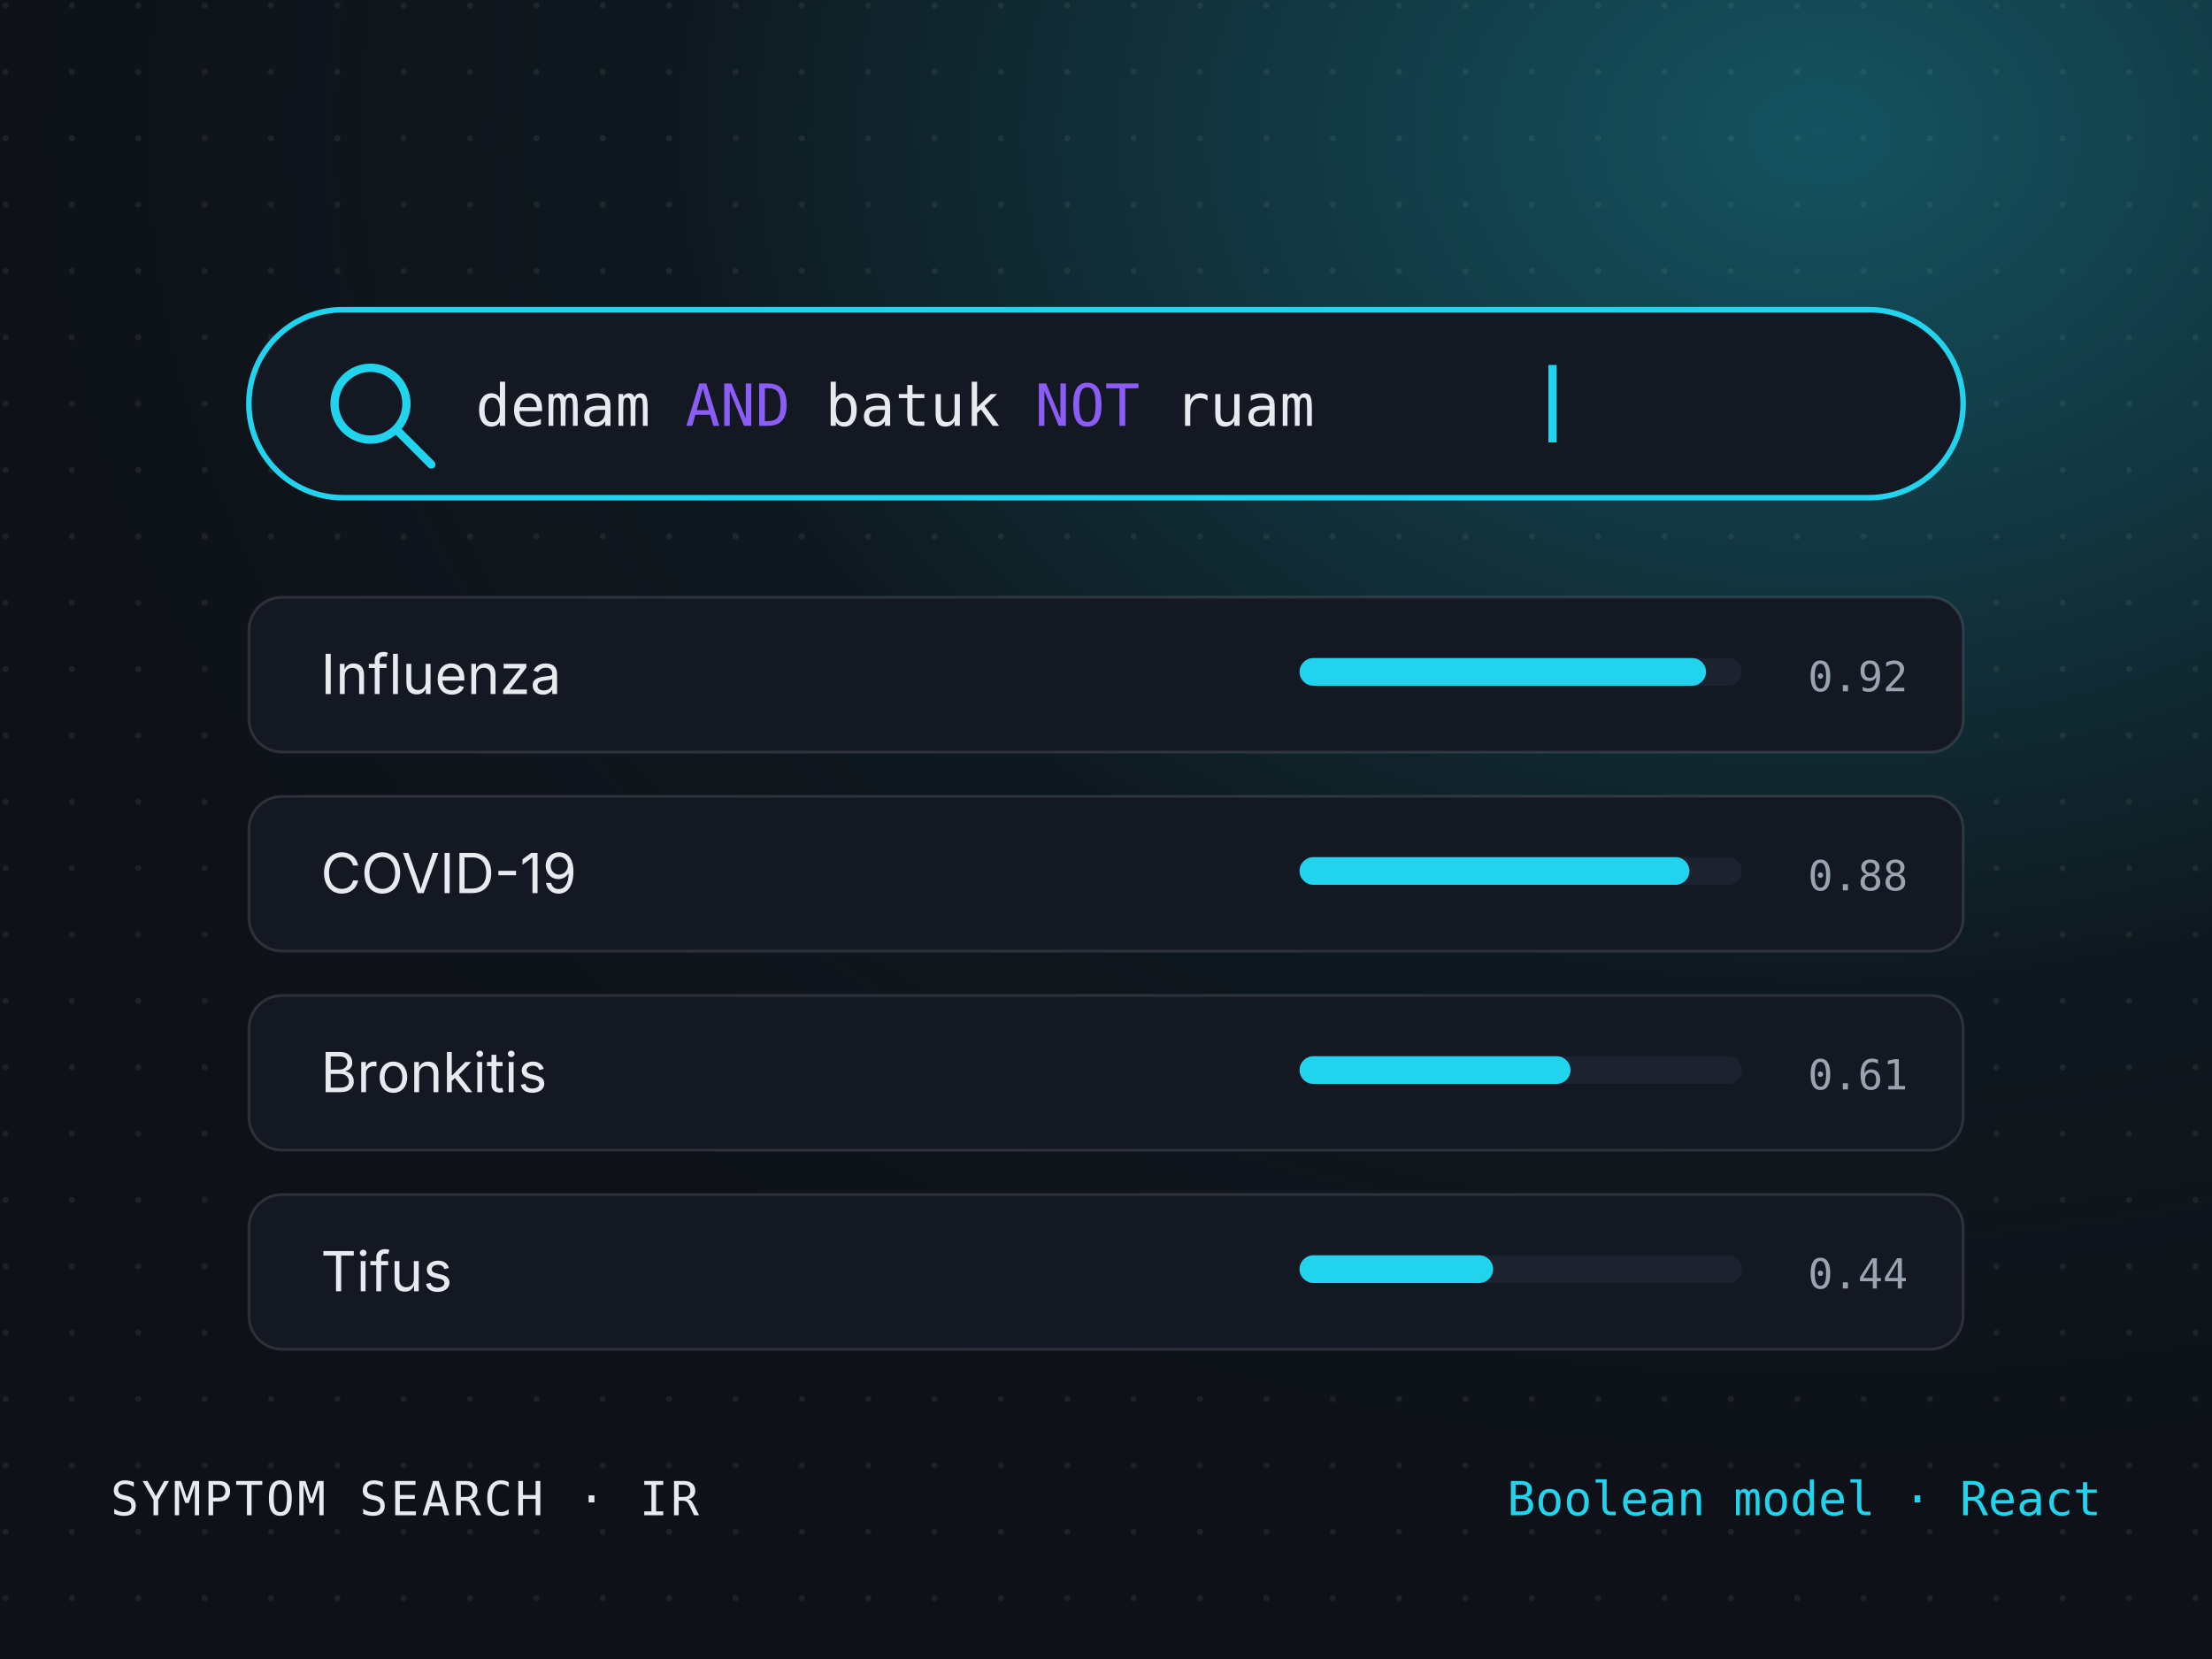
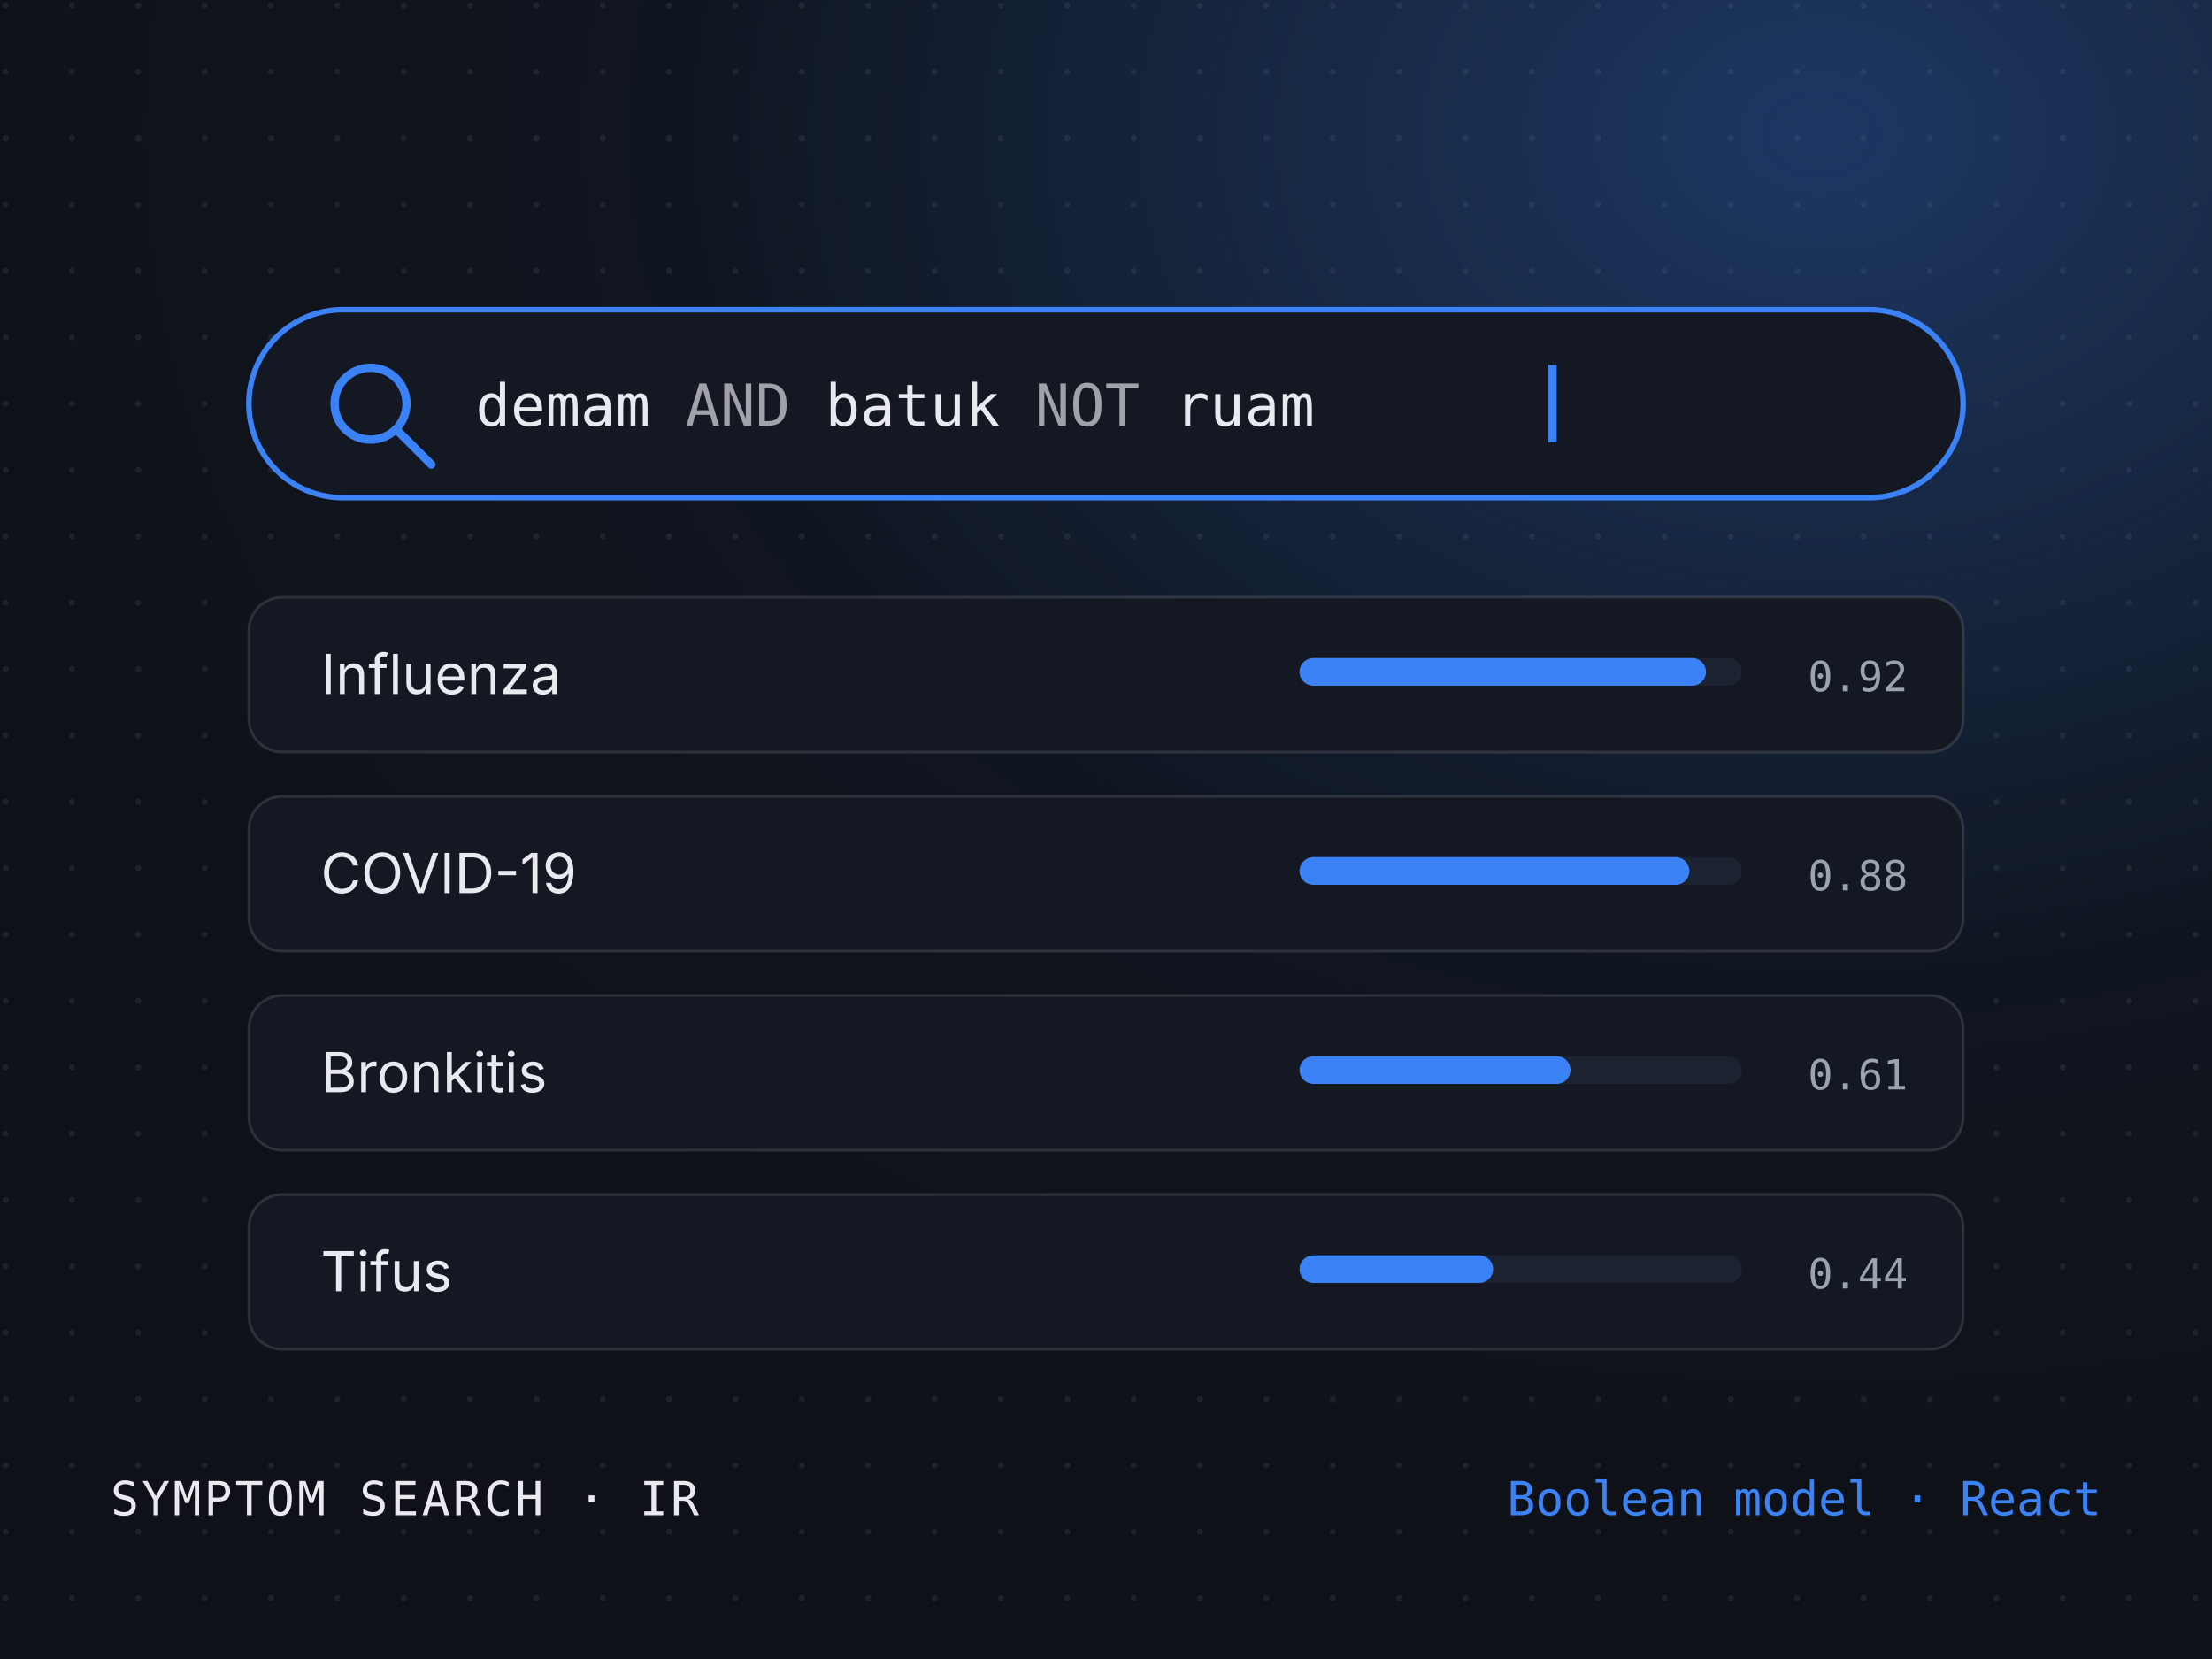
<svg xmlns="http://www.w3.org/2000/svg" viewBox="0 0 800 600" width="800" height="600">
  <defs>
    <radialGradient id="g" cx="82%" cy="8%" r="85%">
-       <stop offset="0" stop-color="#22d3ee" stop-opacity=".34" />
-       <stop offset=".6" stop-color="#22d3ee" stop-opacity=".04" />
-       <stop offset="1" stop-color="#22d3ee" stop-opacity="0" />
+       <stop offset="0" stop-color="#3b82f6" stop-opacity=".34" />
+       <stop offset=".6" stop-color="#3b82f6" stop-opacity=".04" />
+       <stop offset="1" stop-color="#3b82f6" stop-opacity="0" />
    </radialGradient>
    <pattern id="d" width="24" height="24" patternUnits="userSpaceOnUse">
      <circle cx="2" cy="2" r="1.1" fill="#fff" fill-opacity=".07" />
    </pattern>
    <linearGradient id="a" x1="0" x2="1" y1="0" y2="1">
-       <stop stop-color="#8b5cf6" />
-       <stop offset="1" stop-color="#22d3ee" />
+       <stop stop-color="#3b82f6" />
+       <stop offset="1" stop-color="#38bdf8" />
    </linearGradient>
  </defs>
  <style>
.m{font-family:"JetBrains Mono",ui-monospace,SFMono-Regular,Menlo,Consolas,monospace}
.s{font-family:"Space Grotesk","Inter",system-ui,-apple-system,"Segoe UI",sans-serif}
.lab{fill:#e8eaf0;font-size:17px;letter-spacing:.06em}
.mu{fill:#9aa3b2}
@keyframes pulse{0%{opacity:.9;transform:scale(.4)}100%{opacity:0;transform:scale(1.6)}}
@keyframes scan{0%,100%{transform:translateY(0)}50%{transform:translateY(300px)}}
@keyframes blink{50%{opacity:0}}
@keyframes float{50%{transform:translateY(-8px)}}
@media (prefers-reduced-motion:reduce){*{animation:none!important}}
</style>
  <rect width="800" height="600" fill="#0e1117" />
  <rect width="800" height="600" fill="url(#d)" />
  <rect class="glow" width="800" height="600" fill="url(#g)" />
  <g class="fg">
-     <rect x="90" y="112" width="620" height="68" rx="34" fill="#141823" stroke="#22d3ee" stroke-width="2" />
-     <circle cx="134" cy="146" r="13" fill="none" stroke="#22d3ee" stroke-width="3" />
-     <path d="M144 156 l12 12" stroke="#22d3ee" stroke-width="3" stroke-linecap="round" />
-     <text x="172" y="154" class="m" font-size="21" fill="#e8eaf0">demam <tspan fill="#8b5cf6">AND</tspan> batuk <tspan fill="#8b5cf6">NOT</tspan> ruam</text>
-     <rect x="560" y="132" width="3" height="28" fill="#22d3ee" style="animation:blink 1s steps(1) infinite" />
+     <rect x="90" y="112" width="620" height="68" rx="34" fill="#141823" stroke="#3b82f6" stroke-width="2" />
+     <circle cx="134" cy="146" r="13" fill="none" stroke="#3b82f6" stroke-width="3" />
+     <path d="M144 156 l12 12" stroke="#3b82f6" stroke-width="3" stroke-linecap="round" />
+     <text x="172" y="154" class="m" font-size="21" fill="#e8eaf0">demam <tspan fill="#a1a1aa">AND</tspan> batuk <tspan fill="#a1a1aa">NOT</tspan> ruam</text>
+     <rect x="560" y="132" width="3" height="28" fill="#3b82f6" style="animation:blink 1s steps(1) infinite" />
    <rect x="90" y="216" width="620" height="56" rx="12" fill="#141823" stroke="rgba(255,255,255,.12)" />
    <text x="116" y="251" class="s" font-size="20" fill="#e8eaf0">Influenza</text>
    <rect x="470" y="238" width="160" height="10" rx="5" fill="#1d2230" />
-     <rect x="470" y="238" width="147" height="10" rx="5" fill="#22d3ee" />
+     <rect x="470" y="238" width="147" height="10" rx="5" fill="#3b82f6" />
    <text x="690" y="250" text-anchor="end" class="m" font-size="15" fill="#9aa3b2">0.92</text>
    <rect x="90" y="288" width="620" height="56" rx="12" fill="#141823" stroke="rgba(255,255,255,.12)" />
    <text x="116" y="323" class="s" font-size="20" fill="#e8eaf0">COVID-19</text>
    <rect x="470" y="310" width="160" height="10" rx="5" fill="#1d2230" />
-     <rect x="470" y="310" width="141" height="10" rx="5" fill="#22d3ee" />
+     <rect x="470" y="310" width="141" height="10" rx="5" fill="#3b82f6" />
    <text x="690" y="322" text-anchor="end" class="m" font-size="15" fill="#9aa3b2">0.88</text>
    <rect x="90" y="360" width="620" height="56" rx="12" fill="#141823" stroke="rgba(255,255,255,.12)" />
    <text x="116" y="395" class="s" font-size="20" fill="#e8eaf0">Bronkitis</text>
    <rect x="470" y="382" width="160" height="10" rx="5" fill="#1d2230" />
-     <rect x="470" y="382" width="98" height="10" rx="5" fill="#22d3ee" />
+     <rect x="470" y="382" width="98" height="10" rx="5" fill="#3b82f6" />
    <text x="690" y="394" text-anchor="end" class="m" font-size="15" fill="#9aa3b2">0.61</text>
    <rect x="90" y="432" width="620" height="56" rx="12" fill="#141823" stroke="rgba(255,255,255,.12)" />
    <text x="116" y="467" class="s" font-size="20" fill="#e8eaf0">Tifus</text>
    <rect x="470" y="454" width="160" height="10" rx="5" fill="#1d2230" />
-     <rect x="470" y="454" width="70" height="10" rx="5" fill="#22d3ee" />
+     <rect x="470" y="454" width="70" height="10" rx="5" fill="#3b82f6" />
    <text x="690" y="466" text-anchor="end" class="m" font-size="15" fill="#9aa3b2">0.44</text>
  </g>
  <g class="meta">
    <text x="40" y="548" class="m lab">SYMPTOM SEARCH · IR</text>
-     <text x="760" y="548" text-anchor="end" class="m" font-size="17" fill="#22d3ee">Boolean model · React</text>
+     <text x="760" y="548" text-anchor="end" class="m" font-size="17" fill="#3b82f6">Boolean model · React</text>
  </g>
</svg>
